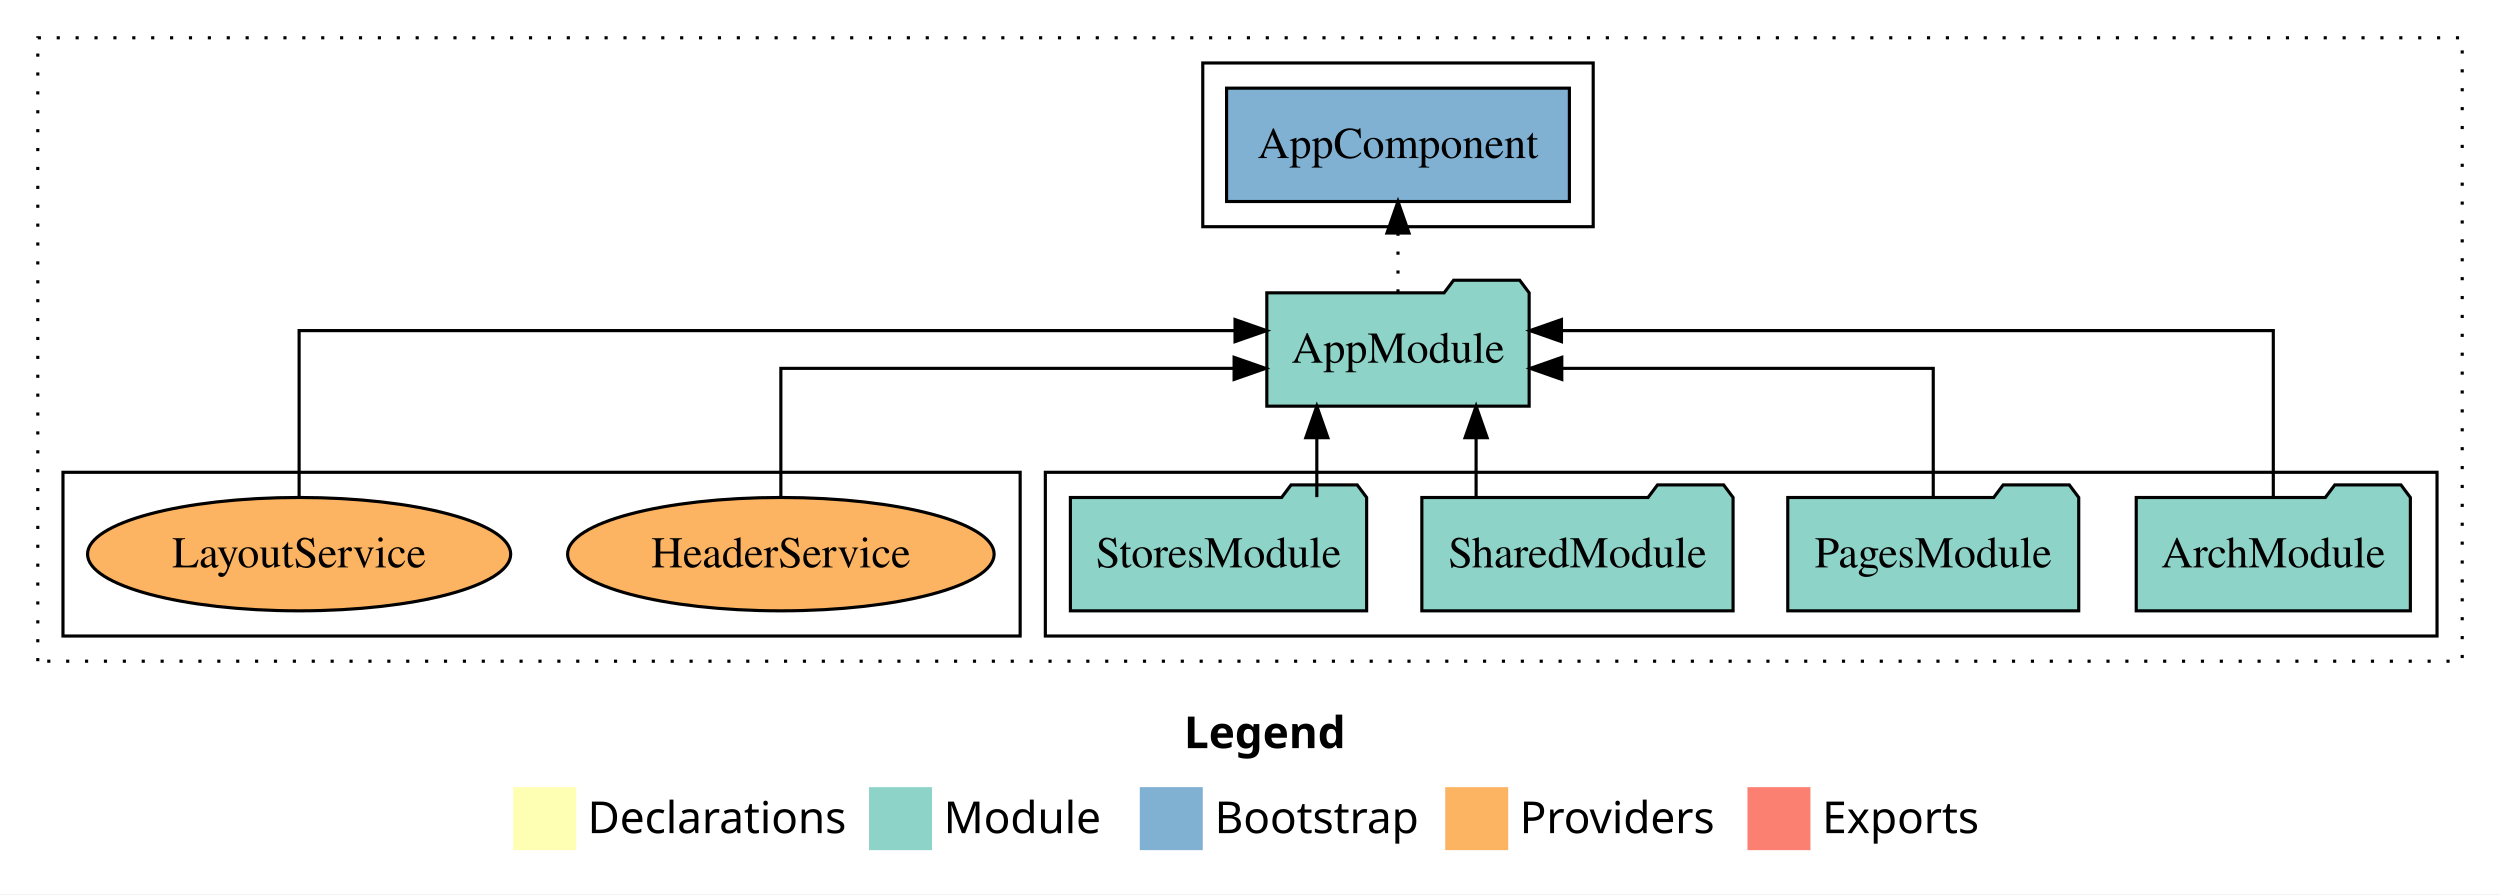
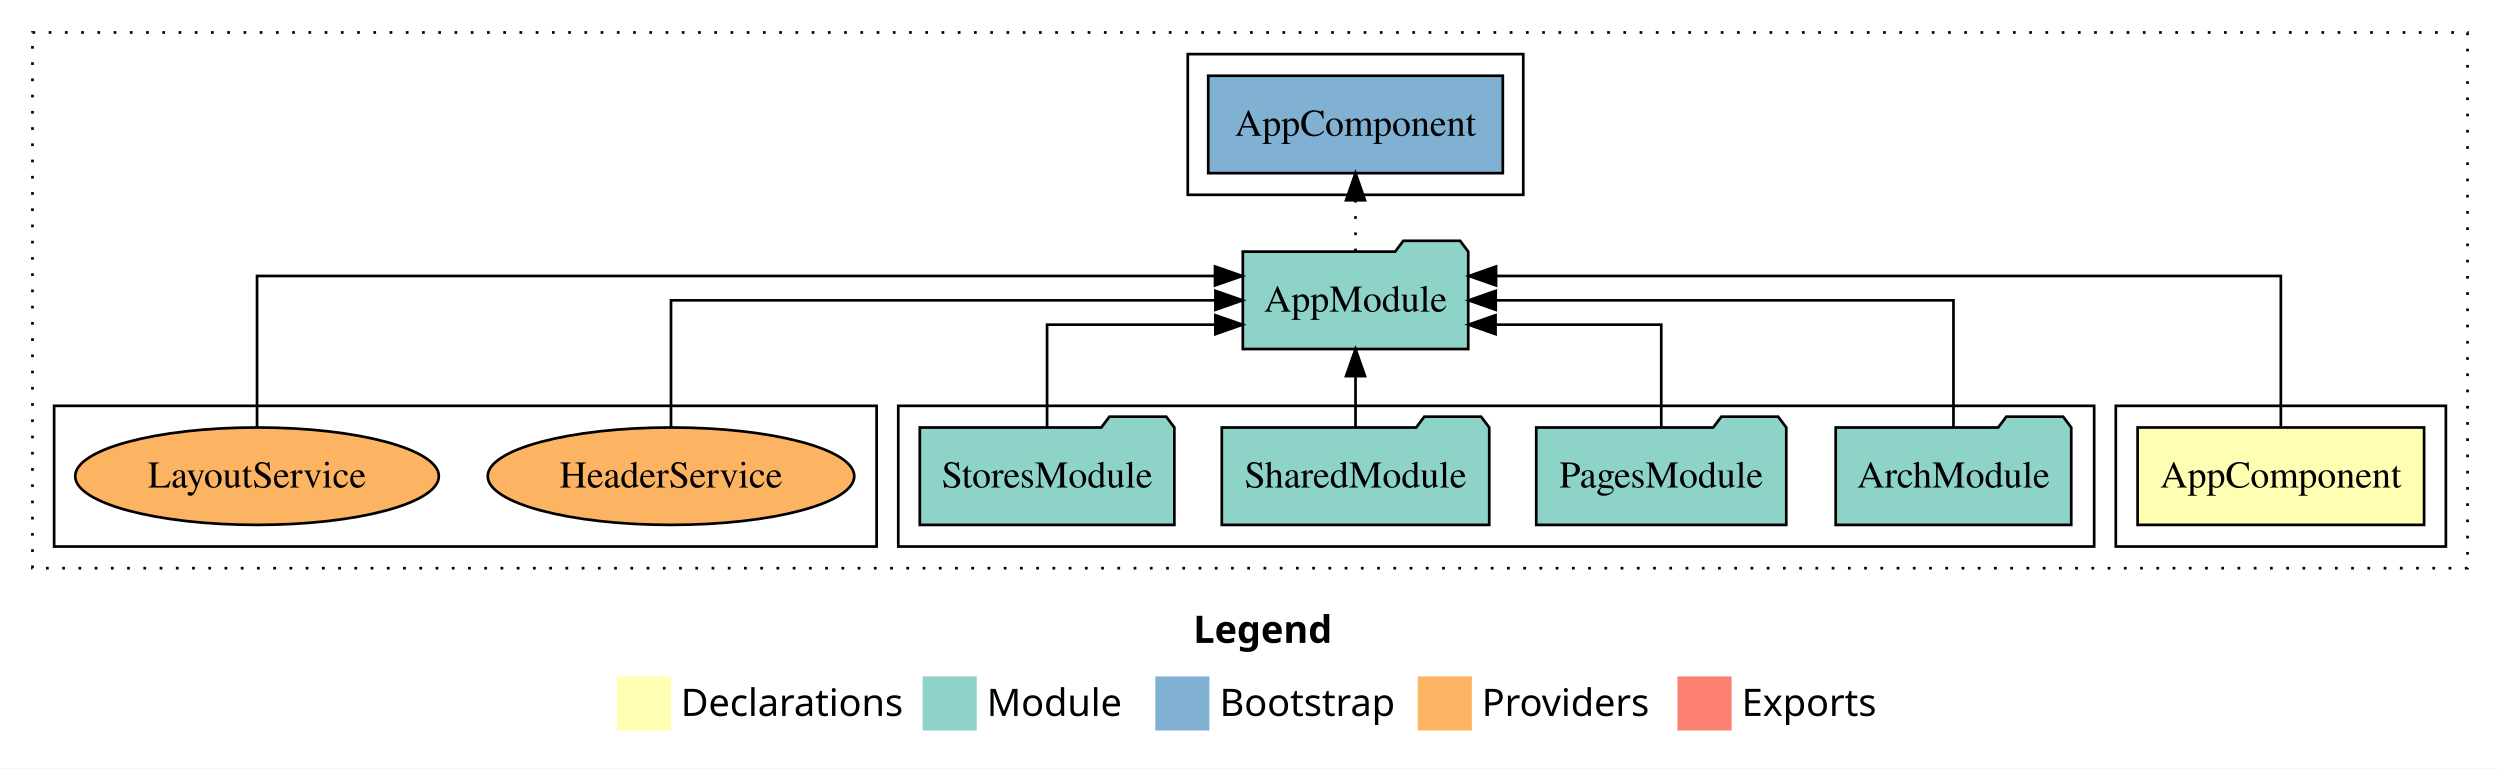
- <svg xmlns="http://www.w3.org/2000/svg" width="794pt" height="284pt" viewBox="0.00 0.00 794.00 284.00">
+ <svg xmlns="http://www.w3.org/2000/svg" width="924pt" height="284pt" viewBox="0.00 0.00 924.00 284.00">
  <g id="graph0" class="graph" transform="scale(1 1) rotate(0) translate(4 280)">
-     <polygon fill="#ffffff" stroke="transparent" points="-4,4 -4,-280 790,-280 790,4 -4,4" />
-     <text text-anchor="start" x="372.009" y="-42.4" font-family="sans-serif" font-weight="bold" font-size="14.00" fill="#000000">Legend</text>
-     <polygon fill="#ffffb3" stroke="transparent" points="159,-10 159,-30 179,-30 179,-10 159,-10" />
-     <text text-anchor="start" x="182.629" y="-15.4" font-family="sans-serif" font-size="14.00" fill="#000000">  Declarations</text>
-     <polygon fill="#8dd3c7" stroke="transparent" points="272,-10 272,-30 292,-30 292,-10 272,-10" />
-     <text text-anchor="start" x="295.725" y="-15.4" font-family="sans-serif" font-size="14.00" fill="#000000">  Module</text>
-     <polygon fill="#80b1d3" stroke="transparent" points="358,-10 358,-30 378,-30 378,-10 358,-10" />
-     <text text-anchor="start" x="381.781" y="-15.4" font-family="sans-serif" font-size="14.00" fill="#000000">  Bootstrap</text>
-     <polygon fill="#fdb462" stroke="transparent" points="455,-10 455,-30 475,-30 475,-10 455,-10" />
-     <text text-anchor="start" x="478.673" y="-15.4" font-family="sans-serif" font-size="14.00" fill="#000000">  Providers</text>
-     <polygon fill="#fb8072" stroke="transparent" points="551,-10 551,-30 571,-30 571,-10 551,-10" />
-     <text text-anchor="start" x="574.726" y="-15.4" font-family="sans-serif" font-size="14.00" fill="#000000">  Exports</text>
+     <polygon fill="#ffffff" stroke="transparent" points="-4,4 -4,-280 920,-280 920,4 -4,4" />
+     <text text-anchor="start" x="437.009" y="-42.4" font-family="sans-serif" font-weight="bold" font-size="14.00" fill="#000000">Legend</text>
+     <polygon fill="#ffffb3" stroke="transparent" points="224,-10 224,-30 244,-30 244,-10 224,-10" />
+     <text text-anchor="start" x="247.629" y="-15.4" font-family="sans-serif" font-size="14.00" fill="#000000">  Declarations</text>
+     <polygon fill="#8dd3c7" stroke="transparent" points="337,-10 337,-30 357,-30 357,-10 337,-10" />
+     <text text-anchor="start" x="360.725" y="-15.4" font-family="sans-serif" font-size="14.00" fill="#000000">  Module</text>
+     <polygon fill="#80b1d3" stroke="transparent" points="423,-10 423,-30 443,-30 443,-10 423,-10" />
+     <text text-anchor="start" x="446.781" y="-15.4" font-family="sans-serif" font-size="14.00" fill="#000000">  Bootstrap</text>
+     <polygon fill="#fdb462" stroke="transparent" points="520,-10 520,-30 540,-30 540,-10 520,-10" />
+     <text text-anchor="start" x="543.673" y="-15.4" font-family="sans-serif" font-size="14.00" fill="#000000">  Providers</text>
+     <polygon fill="#fb8072" stroke="transparent" points="616,-10 616,-30 636,-30 636,-10 616,-10" />
+     <text text-anchor="start" x="639.726" y="-15.4" font-family="sans-serif" font-size="14.00" fill="#000000">  Exports</text>
    <g id="clust1" class="cluster">
-       <polygon fill="none" stroke="#000000" stroke-dasharray="1,5" points="8,-70 8,-268 778,-268 778,-70 8,-70" />
+       <polygon fill="none" stroke="#000000" stroke-dasharray="1,5" points="8,-70 8,-268 908,-268 908,-70 8,-70" />
    </g>
-     <g id="clust3" class="cluster">
+     <g id="clust2" class="cluster">
+       <polygon fill="none" stroke="#000000" points="778,-78 778,-130 900,-130 900,-78 778,-78" />
+     </g>
+     <g id="clust4" class="cluster">
      <polygon fill="none" stroke="#000000" points="328,-78 328,-130 770,-130 770,-78 328,-78" />
    </g>
-     <g id="clust5" class="cluster">
-       <polygon fill="none" stroke="#000000" points="378,-208 378,-260 502,-260 502,-208 378,-208" />
+     <g id="clust6" class="cluster">
+       <polygon fill="none" stroke="#000000" points="435,-208 435,-260 559,-260 559,-208 435,-208" />
    </g>
-     <g id="clust6" class="cluster">
+     <g id="clust7" class="cluster">
      <polygon fill="none" stroke="#000000" points="16,-78 16,-130 320,-130 320,-78 16,-78" />
    </g>
    <g id="node1" class="node">
+       <polygon fill="#ffffb3" stroke="#000000" points="891.94,-122 786.06,-122 786.06,-86 891.94,-86 891.94,-122" />
+       <text text-anchor="middle" x="839" y="-99.8" font-family="Times,serif" font-size="14.00" fill="#000000">AppComponent</text>
+     </g>
+     <g id="node2" class="node">
+       <polygon fill="#8dd3c7" stroke="#000000" points="538.657,-187 535.657,-191 514.657,-191 511.657,-187 455.343,-187 455.343,-151 538.657,-151 538.657,-187" />
+       <text text-anchor="middle" x="497" y="-164.8" font-family="Times,serif" font-size="14.00" fill="#000000">AppModule</text>
+     </g>
+     <g id="edge1" class="edge">
+       <path fill="none" stroke="#000000" d="M839,-122.292C839,-144.206 839,-178 839,-178 839,-178 548.936,-178 548.936,-178" />
+       <polygon fill="#000000" stroke="#000000" points="548.936,-174.5 538.936,-178 548.936,-181.5 548.936,-174.5" />
+     </g>
+     <g id="node7" class="node">
+       <polygon fill="#80b1d3" stroke="#000000" points="551.439,-252 442.561,-252 442.561,-216 551.439,-216 551.439,-252" />
+       <text text-anchor="middle" x="497" y="-229.8" font-family="Times,serif" font-size="14.00" fill="#000000">AppComponent </text>
+     </g>
+     <g id="edge6" class="edge">
+       <path fill="none" stroke="#000000" stroke-dasharray="1,5" d="M497,-187.106C497,-187.106 497,-205.991 497,-205.991" />
+       <polygon fill="#000000" stroke="#000000" points="493.5,-205.991 497,-215.991 500.5,-205.991 493.5,-205.991" />
+     </g>
+     <g id="node3" class="node">
      <polygon fill="#8dd3c7" stroke="#000000" points="761.533,-122 758.533,-126 737.533,-126 734.533,-122 674.467,-122 674.467,-86 761.533,-86 761.533,-122" />
      <text text-anchor="middle" x="718" y="-99.8" font-family="Times,serif" font-size="14.00" fill="#000000">ArchModule</text>
    </g>
-     <g id="node5" class="node">
-       <polygon fill="#8dd3c7" stroke="#000000" points="481.657,-187 478.657,-191 457.657,-191 454.657,-187 398.343,-187 398.343,-151 481.657,-151 481.657,-187" />
-       <text text-anchor="middle" x="440" y="-164.8" font-family="Times,serif" font-size="14.00" fill="#000000">AppModule</text>
+     <g id="edge2" class="edge">
+       <path fill="none" stroke="#000000" d="M718,-122.106C718,-141.339 718,-169 718,-169 718,-169 548.828,-169 548.828,-169" />
+       <polygon fill="#000000" stroke="#000000" points="548.828,-165.5 538.828,-169 548.828,-172.5 548.828,-165.5" />
    </g>
-     <g id="edge1" class="edge">
-       <path fill="none" stroke="#000000" d="M718,-122.284C718,-143.321 718,-175 718,-175 718,-175 491.92,-175 491.92,-175" />
-       <polygon fill="#000000" stroke="#000000" points="491.92,-171.5 481.92,-175 491.92,-178.5 491.92,-171.5" />
-     </g>
-     <g id="node2" class="node">
+     <g id="node4" class="node">
      <polygon fill="#8dd3c7" stroke="#000000" points="656.206,-122 653.206,-126 632.206,-126 629.206,-122 563.794,-122 563.794,-86 656.206,-86 656.206,-122" />
      <text text-anchor="middle" x="610" y="-99.8" font-family="Times,serif" font-size="14.00" fill="#000000">PagesModule</text>
    </g>
-     <g id="edge2" class="edge">
-       <path fill="none" stroke="#000000" d="M610,-122.022C610,-139.373 610,-163 610,-163 610,-163 492.022,-163 492.022,-163" />
-       <polygon fill="#000000" stroke="#000000" points="492.022,-159.5 482.022,-163 492.022,-166.5 492.022,-159.5" />
+     <g id="edge3" class="edge">
+       <path fill="none" stroke="#000000" d="M610,-122.027C610,-138.398 610,-160 610,-160 610,-160 548.756,-160 548.756,-160" />
+       <polygon fill="#000000" stroke="#000000" points="548.756,-156.5 538.756,-160 548.756,-163.5 548.756,-156.5" />
    </g>
-     <g id="node3" class="node">
+     <g id="node5" class="node">
      <polygon fill="#8dd3c7" stroke="#000000" points="546.423,-122 543.423,-126 522.423,-126 519.423,-122 447.577,-122 447.577,-86 546.423,-86 546.423,-122" />
      <text text-anchor="middle" x="497" y="-99.8" font-family="Times,serif" font-size="14.00" fill="#000000">SharedModule</text>
    </g>
-     <g id="edge3" class="edge">
-       <path fill="none" stroke="#000000" d="M464.809,-122.106C464.809,-122.106 464.809,-140.991 464.809,-140.991" />
-       <polygon fill="#000000" stroke="#000000" points="461.309,-140.991 464.809,-150.991 468.309,-140.991 461.309,-140.991" />
+     <g id="edge4" class="edge">
+       <path fill="none" stroke="#000000" d="M497,-122.106C497,-122.106 497,-140.991 497,-140.991" />
+       <polygon fill="#000000" stroke="#000000" points="493.5,-140.991 497,-150.991 500.5,-140.991 493.5,-140.991" />
    </g>
-     <g id="node4" class="node">
+     <g id="node6" class="node">
      <polygon fill="#8dd3c7" stroke="#000000" points="430.044,-122 427.044,-126 406.044,-126 403.044,-122 335.956,-122 335.956,-86 430.044,-86 430.044,-122" />
      <text text-anchor="middle" x="383" y="-99.8" font-family="Times,serif" font-size="14.00" fill="#000000">StoresModule</text>
    </g>
-     <g id="edge4" class="edge">
-       <path fill="none" stroke="#000000" d="M414.222,-122.106C414.222,-122.106 414.222,-140.991 414.222,-140.991" />
-       <polygon fill="#000000" stroke="#000000" points="410.722,-140.991 414.222,-150.991 417.722,-140.991 410.722,-140.991" />
+     <g id="edge5" class="edge">
+       <path fill="none" stroke="#000000" d="M383,-122.027C383,-138.398 383,-160 383,-160 383,-160 445.198,-160 445.198,-160" />
+       <polygon fill="#000000" stroke="#000000" points="445.198,-163.5 455.198,-160 445.198,-156.5 445.198,-163.5" />
    </g>
-     <g id="node6" class="node">
-       <polygon fill="#80b1d3" stroke="#000000" points="494.439,-252 385.561,-252 385.561,-216 494.439,-216 494.439,-252" />
-       <text text-anchor="middle" x="440" y="-229.8" font-family="Times,serif" font-size="14.00" fill="#000000">AppComponent </text>
-     </g>
-     <g id="edge5" class="edge">
-       <path fill="none" stroke="#000000" stroke-dasharray="1,5" d="M440,-187.106C440,-187.106 440,-205.991 440,-205.991" />
-       <polygon fill="#000000" stroke="#000000" points="436.5,-205.991 440,-215.991 443.5,-205.991 436.5,-205.991" />
-     </g>
-     <g id="node7" class="node">
+     <g id="node8" class="node">
      <ellipse fill="#fdb462" stroke="#000000" cx="244" cy="-104" rx="67.734" ry="18" />
      <text text-anchor="middle" x="244" y="-99.8" font-family="Times,serif" font-size="14.00" fill="#000000">HeaderService</text>
    </g>
-     <g id="edge6" class="edge">
-       <path fill="none" stroke="#000000" d="M244,-122.022C244,-139.373 244,-163 244,-163 244,-163 387.953,-163 387.953,-163" />
-       <polygon fill="#000000" stroke="#000000" points="387.953,-166.5 397.953,-163 387.953,-159.5 387.953,-166.5" />
+     <g id="edge7" class="edge">
+       <path fill="none" stroke="#000000" d="M244,-122.106C244,-141.339 244,-169 244,-169 244,-169 445.222,-169 445.222,-169" />
+       <polygon fill="#000000" stroke="#000000" points="445.222,-172.5 455.222,-169 445.222,-165.5 445.222,-172.5" />
    </g>
-     <g id="node8" class="node">
+     <g id="node9" class="node">
      <ellipse fill="#fdb462" stroke="#000000" cx="91" cy="-104" rx="67.195" ry="18" />
      <text text-anchor="middle" x="91" y="-99.8" font-family="Times,serif" font-size="14.00" fill="#000000">LayoutService</text>
    </g>
-     <g id="edge7" class="edge">
-       <path fill="none" stroke="#000000" d="M91,-122.284C91,-143.321 91,-175 91,-175 91,-175 388.249,-175 388.249,-175" />
-       <polygon fill="#000000" stroke="#000000" points="388.249,-178.5 398.249,-175 388.249,-171.5 388.249,-178.5" />
+     <g id="edge8" class="edge">
+       <path fill="none" stroke="#000000" d="M91,-122.292C91,-144.206 91,-178 91,-178 91,-178 445.08,-178 445.08,-178" />
+       <polygon fill="#000000" stroke="#000000" points="445.08,-181.5 455.08,-178 445.08,-174.5 445.08,-181.5" />
    </g>
  </g>
</svg>
